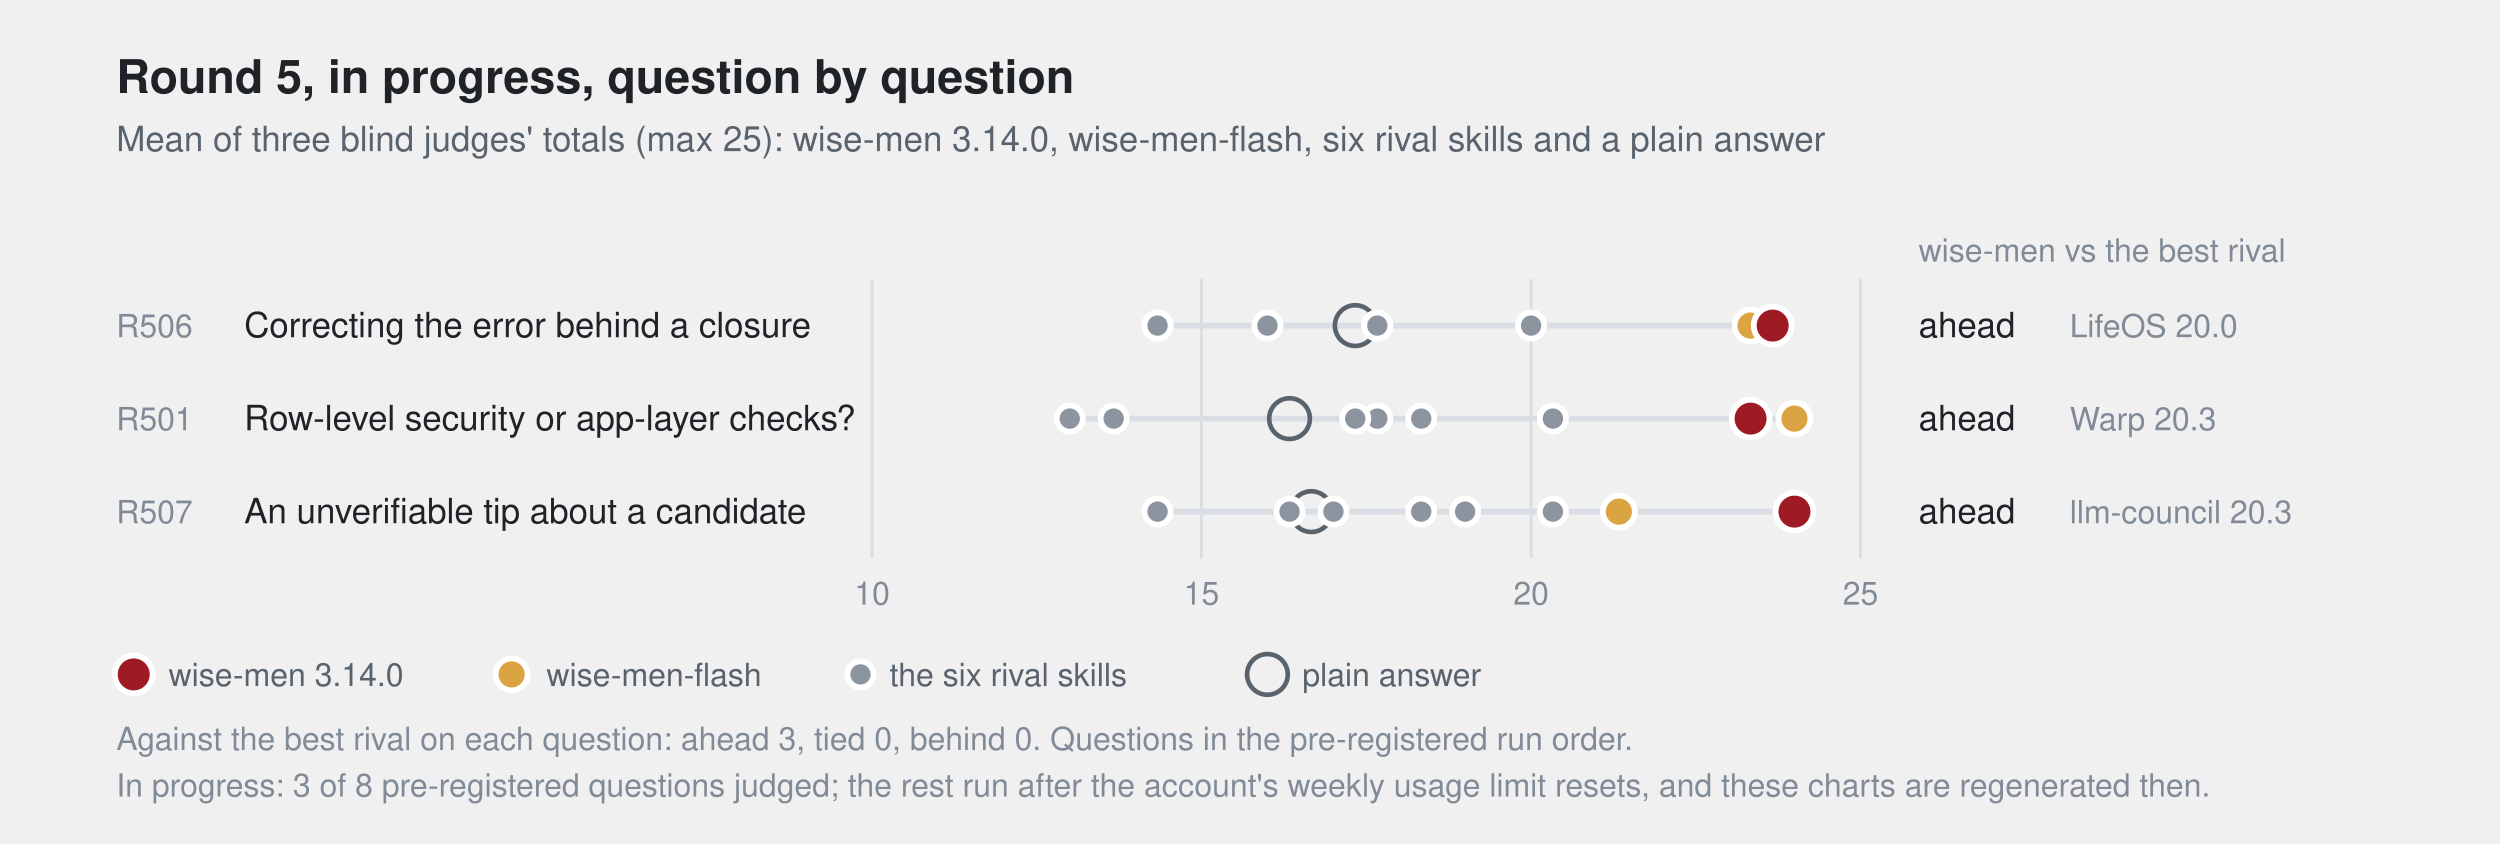
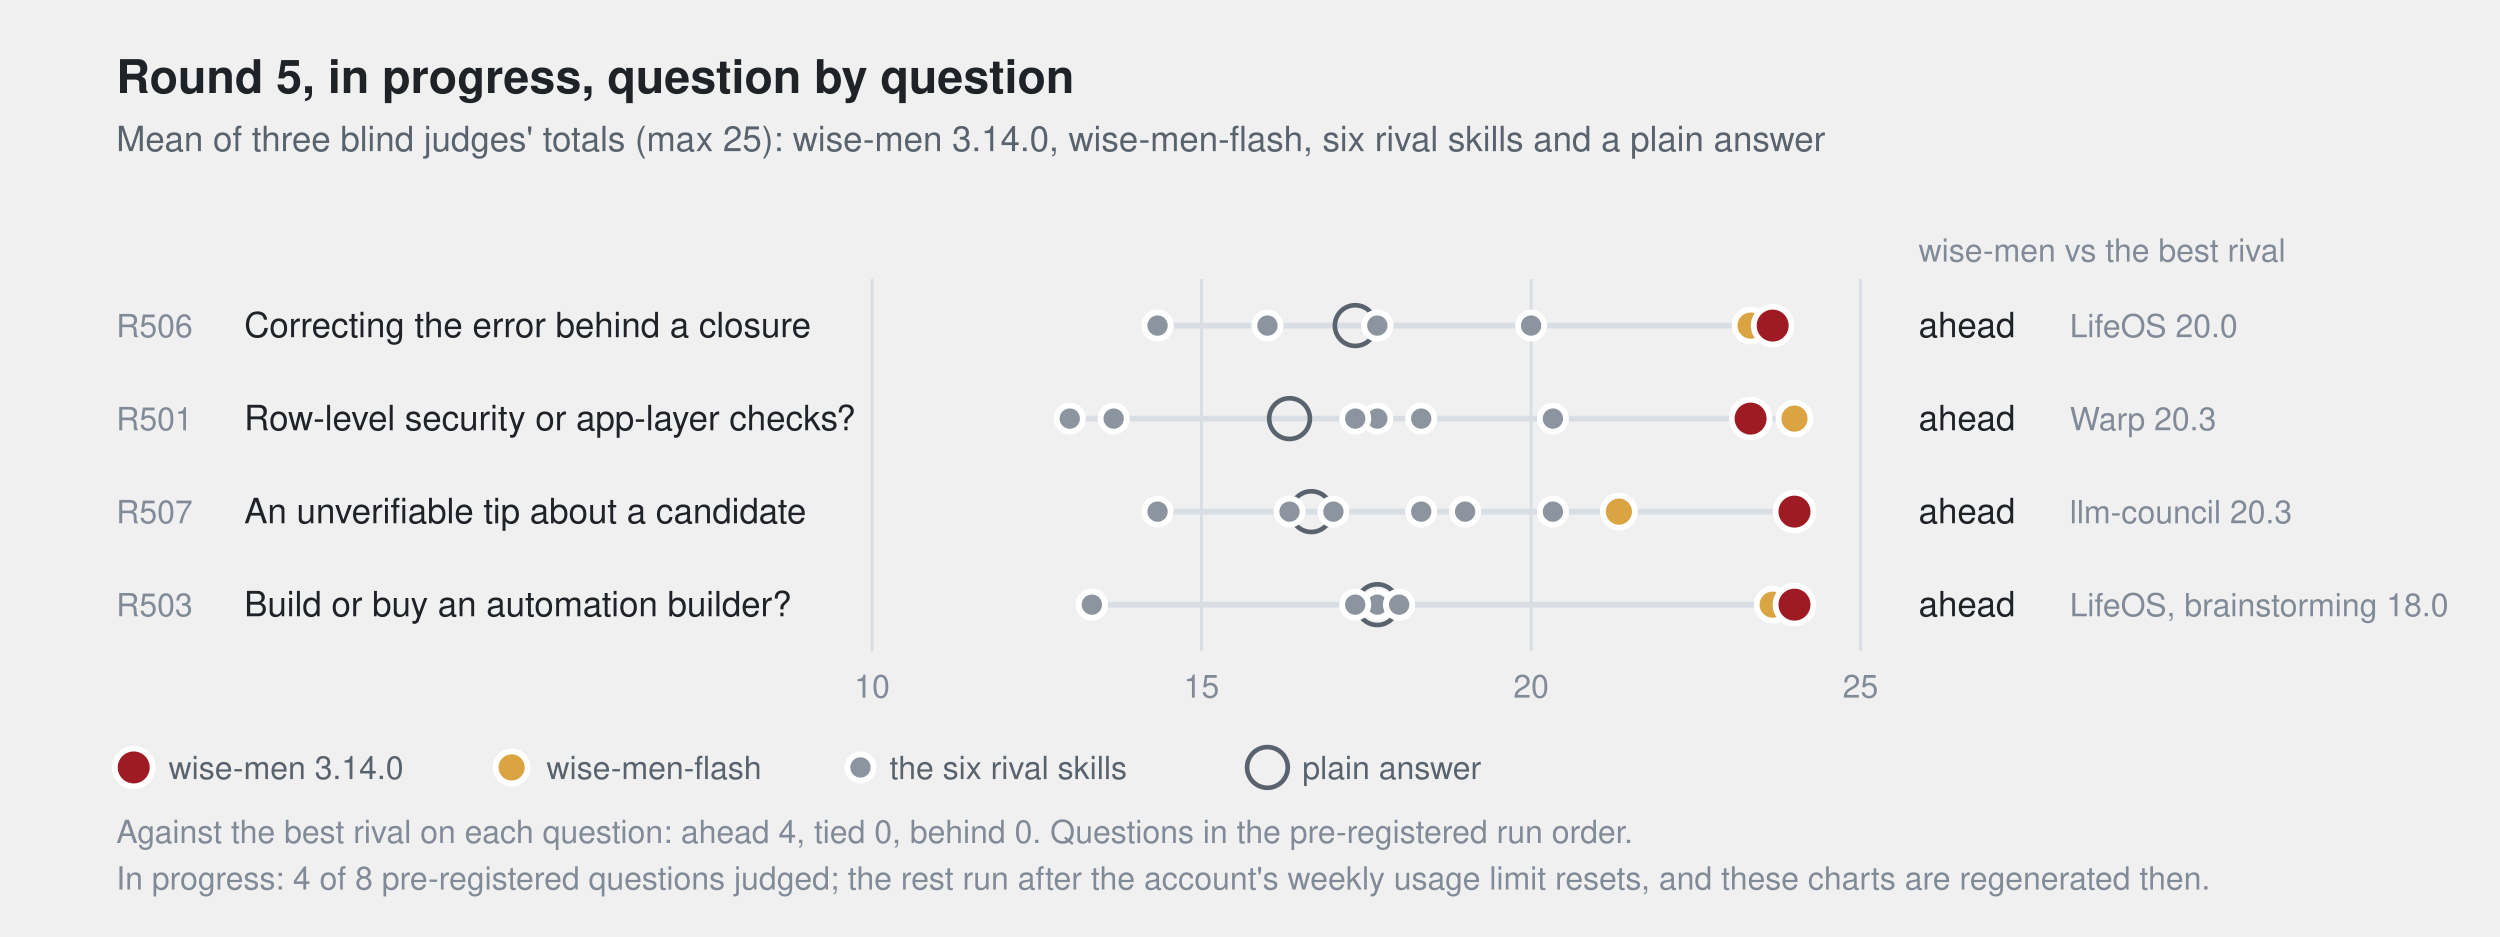
- <svg xmlns="http://www.w3.org/2000/svg" viewBox="0 0 860 290" width="860" font-family="-apple-system, BlinkMacSystemFont, 'Segoe UI', Helvetica, Arial, sans-serif">
+ <svg xmlns="http://www.w3.org/2000/svg" viewBox="0 0 860 322" width="860" font-family="-apple-system, BlinkMacSystemFont, 'Segoe UI', Helvetica, Arial, sans-serif">
  <text x="40" y="32" font-size="16" font-weight="600" fill="#1f2328" text-anchor="start">Round 5, in progress, question by question</text>
  <text x="40" y="52" font-size="12" font-weight="400" fill="#59636e" text-anchor="start">Mean of three blind judges' totals (max 25): wise-men 3.14.0, wise-men-flash, six rival skills and a plain answer</text>
  <text x="660" y="90" font-size="11" font-weight="400" fill="#818b98" text-anchor="start">wise-men vs the best rival</text>
-   <line x1="300" y1="96" x2="300" y2="192" stroke="#d8dee4" stroke-width="1" />
-   <text x="300" y="208" font-size="11" font-weight="400" fill="#818b98" text-anchor="middle">10</text>
-   <line x1="413.3" y1="96" x2="413.3" y2="192" stroke="#d8dee4" stroke-width="1" />
-   <text x="413.3" y="208" font-size="11" font-weight="400" fill="#818b98" text-anchor="middle">15</text>
-   <line x1="526.7" y1="96" x2="526.7" y2="192" stroke="#d8dee4" stroke-width="1" />
-   <text x="526.7" y="208" font-size="11" font-weight="400" fill="#818b98" text-anchor="middle">20</text>
-   <line x1="640" y1="96" x2="640" y2="192" stroke="#d8dee4" stroke-width="1" />
-   <text x="640" y="208" font-size="11" font-weight="400" fill="#818b98" text-anchor="middle">25</text>
+   <line x1="300" y1="96" x2="300" y2="224" stroke="#d8dee4" stroke-width="1" />
+   <text x="300" y="240" font-size="11" font-weight="400" fill="#818b98" text-anchor="middle">10</text>
+   <line x1="413.3" y1="96" x2="413.3" y2="224" stroke="#d8dee4" stroke-width="1" />
+   <text x="413.3" y="240" font-size="11" font-weight="400" fill="#818b98" text-anchor="middle">15</text>
+   <line x1="526.7" y1="96" x2="526.7" y2="224" stroke="#d8dee4" stroke-width="1" />
+   <text x="526.7" y="240" font-size="11" font-weight="400" fill="#818b98" text-anchor="middle">20</text>
+   <line x1="640" y1="96" x2="640" y2="224" stroke="#d8dee4" stroke-width="1" />
+   <text x="640" y="240" font-size="11" font-weight="400" fill="#818b98" text-anchor="middle">25</text>
  <text x="40" y="116" font-size="11" font-weight="400" fill="#818b98" text-anchor="start">R506</text>
  <text x="84" y="116" font-size="12" font-weight="400" fill="#1f2328" text-anchor="start">Correcting the error behind a closure</text>
  <line x1="398.2" y1="112" x2="609.8" y2="112" stroke="#d8dee4" stroke-width="2" />
  <circle cx="466.2" cy="112" r="7" fill="none" stroke="#59636e" stroke-width="1.6" />
  <circle cx="473.8" cy="112" r="4.5" fill="#8c959f" stroke="#ffffff" stroke-width="2" />
  <circle cx="398.2" cy="112" r="4.5" fill="#8c959f" stroke="#ffffff" stroke-width="2" />
  <circle cx="526.7" cy="112" r="4.5" fill="#8c959f" stroke="#ffffff" stroke-width="2" />
  <circle cx="436" cy="112" r="4.5" fill="#8c959f" stroke="#ffffff" stroke-width="2" />
  <circle cx="473.8" cy="112" r="4.5" fill="#8c959f" stroke="#ffffff" stroke-width="2" />
  <circle cx="398.2" cy="112" r="4.5" fill="#8c959f" stroke="#ffffff" stroke-width="2" />
  <circle cx="602.2" cy="112" r="5.5" fill="#d9a441" stroke="#ffffff" stroke-width="2" />
  <circle cx="609.8" cy="112" r="6.5" fill="#9e1b24" stroke="#ffffff" stroke-width="2" />
  <text x="660" y="116" font-size="12" font-weight="400" fill="#1f2328" text-anchor="start">ahead</text>
  <text x="712" y="116" font-size="11" font-weight="400" fill="#818b98" text-anchor="start">LifeOS 20.0</text>
  <text x="40" y="148" font-size="11" font-weight="400" fill="#818b98" text-anchor="start">R501</text>
  <text x="84" y="148" font-size="12" font-weight="400" fill="#1f2328" text-anchor="start">Row-level security or app-layer checks?</text>
  <line x1="368" y1="144" x2="617.3" y2="144" stroke="#d8dee4" stroke-width="2" />
  <circle cx="443.6" cy="144" r="7" fill="none" stroke="#59636e" stroke-width="1.6" />
  <circle cx="534.2" cy="144" r="4.5" fill="#8c959f" stroke="#ffffff" stroke-width="2" />
  <circle cx="473.8" cy="144" r="4.5" fill="#8c959f" stroke="#ffffff" stroke-width="2" />
  <circle cx="383.1" cy="144" r="4.5" fill="#8c959f" stroke="#ffffff" stroke-width="2" />
  <circle cx="466.2" cy="144" r="4.5" fill="#8c959f" stroke="#ffffff" stroke-width="2" />
  <circle cx="368" cy="144" r="4.5" fill="#8c959f" stroke="#ffffff" stroke-width="2" />
  <circle cx="488.9" cy="144" r="4.5" fill="#8c959f" stroke="#ffffff" stroke-width="2" />
  <circle cx="617.3" cy="144" r="5.5" fill="#d9a441" stroke="#ffffff" stroke-width="2" />
  <circle cx="602.2" cy="144" r="6.5" fill="#9e1b24" stroke="#ffffff" stroke-width="2" />
  <text x="660" y="148" font-size="12" font-weight="400" fill="#1f2328" text-anchor="start">ahead</text>
  <text x="712" y="148" font-size="11" font-weight="400" fill="#818b98" text-anchor="start">Warp 20.3</text>
  <text x="40" y="180" font-size="11" font-weight="400" fill="#818b98" text-anchor="start">R507</text>
  <text x="84" y="180" font-size="12" font-weight="400" fill="#1f2328" text-anchor="start">An unverifiable tip about a candidate</text>
  <line x1="398.2" y1="176" x2="617.3" y2="176" stroke="#d8dee4" stroke-width="2" />
  <circle cx="451.1" cy="176" r="7" fill="none" stroke="#59636e" stroke-width="1.6" />
  <circle cx="504" cy="176" r="4.5" fill="#8c959f" stroke="#ffffff" stroke-width="2" />
  <circle cx="534.2" cy="176" r="4.5" fill="#8c959f" stroke="#ffffff" stroke-width="2" />
  <circle cx="488.9" cy="176" r="4.5" fill="#8c959f" stroke="#ffffff" stroke-width="2" />
  <circle cx="443.6" cy="176" r="4.5" fill="#8c959f" stroke="#ffffff" stroke-width="2" />
  <circle cx="398.2" cy="176" r="4.5" fill="#8c959f" stroke="#ffffff" stroke-width="2" />
  <circle cx="458.7" cy="176" r="4.5" fill="#8c959f" stroke="#ffffff" stroke-width="2" />
  <circle cx="556.9" cy="176" r="5.5" fill="#d9a441" stroke="#ffffff" stroke-width="2" />
  <circle cx="617.3" cy="176" r="6.5" fill="#9e1b24" stroke="#ffffff" stroke-width="2" />
  <text x="660" y="180" font-size="12" font-weight="400" fill="#1f2328" text-anchor="start">ahead</text>
  <text x="712" y="180" font-size="11" font-weight="400" fill="#818b98" text-anchor="start">llm-council 20.3</text>
-   <circle cx="46" cy="232" r="6.5" fill="#9e1b24" stroke="#ffffff" stroke-width="2" />
-   <text x="58" y="236" font-size="11" font-weight="400" fill="#59636e" text-anchor="start">wise-men 3.14.0</text>
-   <circle cx="176" cy="232" r="5.5" fill="#d9a441" stroke="#ffffff" stroke-width="2" />
-   <text x="188" y="236" font-size="11" font-weight="400" fill="#59636e" text-anchor="start">wise-men-flash</text>
-   <circle cx="296" cy="232" r="4.5" fill="#8c959f" stroke="#ffffff" stroke-width="2" />
-   <text x="306" y="236" font-size="11" font-weight="400" fill="#59636e" text-anchor="start">the six rival skills</text>
-   <circle cx="436" cy="232" r="7" fill="none" stroke="#59636e" stroke-width="1.6" />
-   <text x="448" y="236" font-size="11" font-weight="400" fill="#59636e" text-anchor="start">plain answer</text>
-   <text x="40" y="258" font-size="11" font-weight="400" fill="#818b98" text-anchor="start">Against the best rival on each question: ahead 3, tied 0, behind 0. Questions in the pre-registered run order.</text>
-   <text x="40" y="274" font-size="11" font-weight="400" fill="#818b98" text-anchor="start">In progress: 3 of 8 pre-registered questions judged; the rest run after the account's weekly usage limit resets, and these charts are regenerated then.</text>
+   <text x="40" y="212" font-size="11" font-weight="400" fill="#818b98" text-anchor="start">R503</text>
+   <text x="84" y="212" font-size="12" font-weight="400" fill="#1f2328" text-anchor="start">Build or buy an automation builder?</text>
+   <line x1="375.6" y1="208" x2="617.3" y2="208" stroke="#d8dee4" stroke-width="2" />
+   <circle cx="473.8" cy="208" r="7" fill="none" stroke="#59636e" stroke-width="1.6" />
+   <circle cx="473.8" cy="208" r="4.5" fill="#8c959f" stroke="#ffffff" stroke-width="2" />
+   <circle cx="375.6" cy="208" r="4.5" fill="#8c959f" stroke="#ffffff" stroke-width="2" />
+   <circle cx="481.3" cy="208" r="4.5" fill="#8c959f" stroke="#ffffff" stroke-width="2" />
+   <circle cx="466.2" cy="208" r="4.5" fill="#8c959f" stroke="#ffffff" stroke-width="2" />
+   <circle cx="481.3" cy="208" r="4.5" fill="#8c959f" stroke="#ffffff" stroke-width="2" />
+   <circle cx="375.6" cy="208" r="4.5" fill="#8c959f" stroke="#ffffff" stroke-width="2" />
+   <circle cx="609.8" cy="208" r="5.5" fill="#d9a441" stroke="#ffffff" stroke-width="2" />
+   <circle cx="617.3" cy="208" r="6.5" fill="#9e1b24" stroke="#ffffff" stroke-width="2" />
+   <text x="660" y="212" font-size="12" font-weight="400" fill="#1f2328" text-anchor="start">ahead</text>
+   <text x="712" y="212" font-size="11" font-weight="400" fill="#818b98" text-anchor="start">LifeOS, brainstorming 18.0</text>
+   <circle cx="46" cy="264" r="6.5" fill="#9e1b24" stroke="#ffffff" stroke-width="2" />
+   <text x="58" y="268" font-size="11" font-weight="400" fill="#59636e" text-anchor="start">wise-men 3.14.0</text>
+   <circle cx="176" cy="264" r="5.5" fill="#d9a441" stroke="#ffffff" stroke-width="2" />
+   <text x="188" y="268" font-size="11" font-weight="400" fill="#59636e" text-anchor="start">wise-men-flash</text>
+   <circle cx="296" cy="264" r="4.5" fill="#8c959f" stroke="#ffffff" stroke-width="2" />
+   <text x="306" y="268" font-size="11" font-weight="400" fill="#59636e" text-anchor="start">the six rival skills</text>
+   <circle cx="436" cy="264" r="7" fill="none" stroke="#59636e" stroke-width="1.6" />
+   <text x="448" y="268" font-size="11" font-weight="400" fill="#59636e" text-anchor="start">plain answer</text>
+   <text x="40" y="290" font-size="11" font-weight="400" fill="#818b98" text-anchor="start">Against the best rival on each question: ahead 4, tied 0, behind 0. Questions in the pre-registered run order.</text>
+   <text x="40" y="306" font-size="11" font-weight="400" fill="#818b98" text-anchor="start">In progress: 4 of 8 pre-registered questions judged; the rest run after the account's weekly usage limit resets, and these charts are regenerated then.</text>
</svg>
